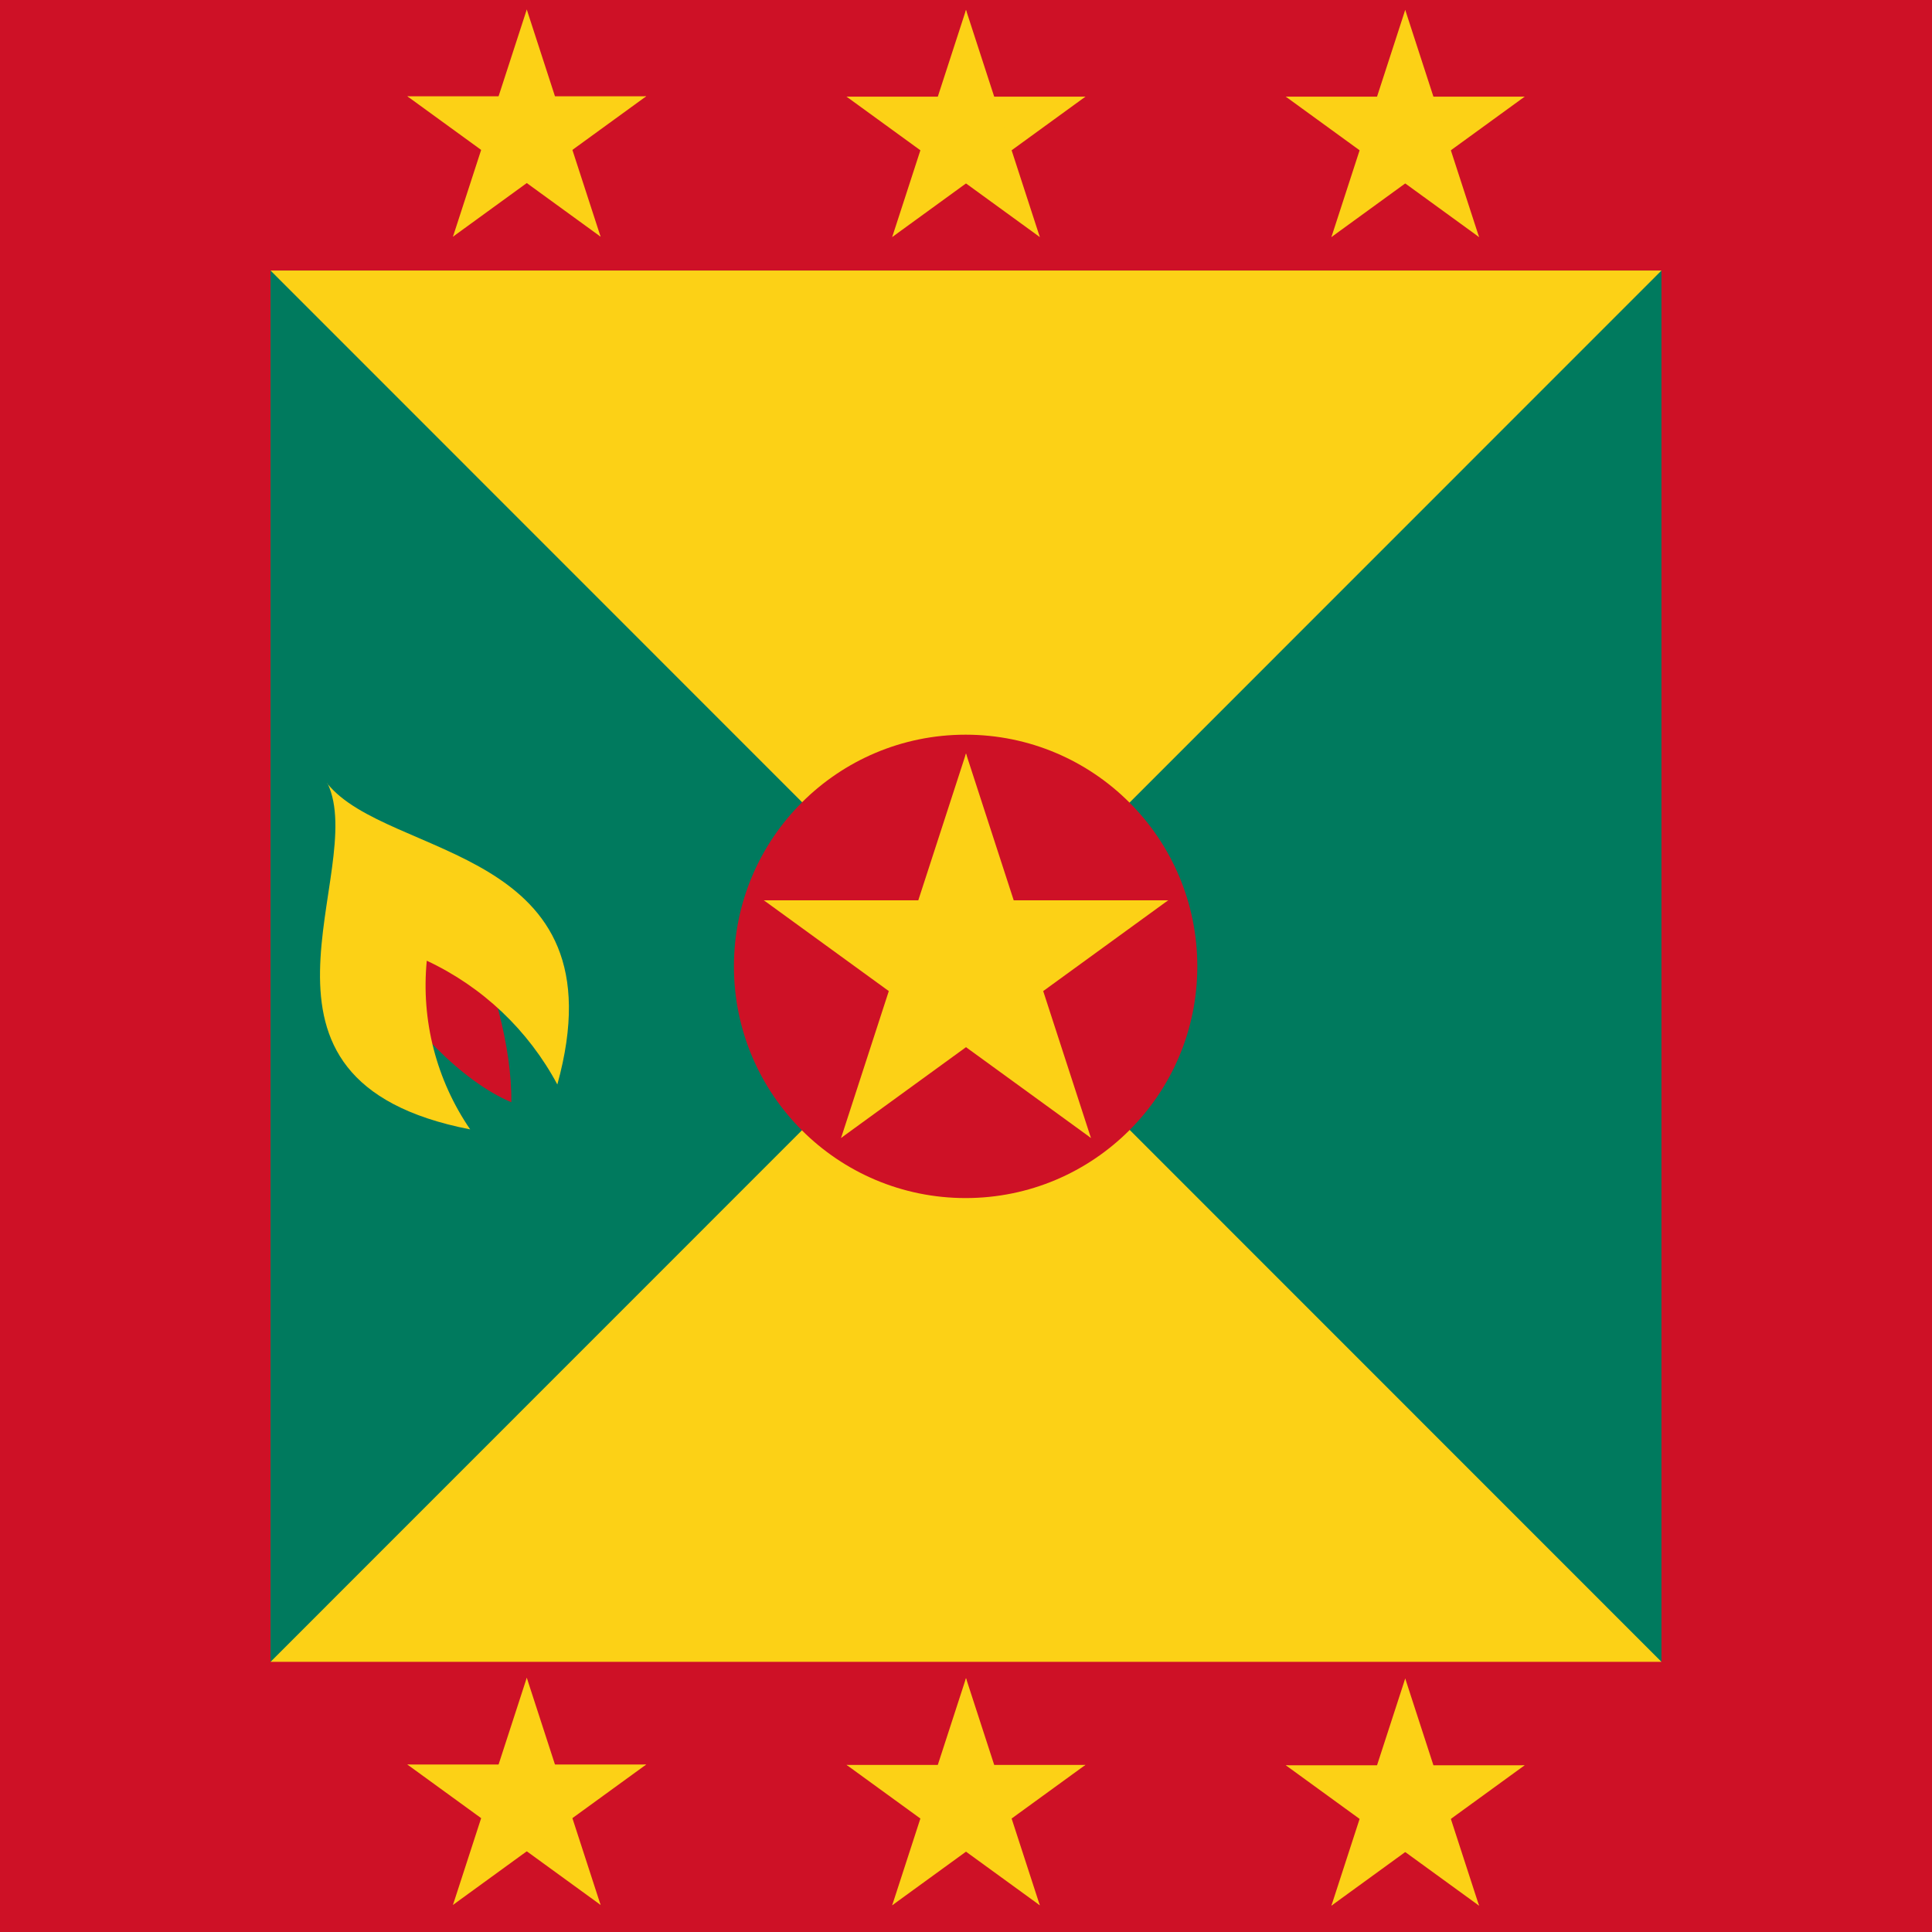
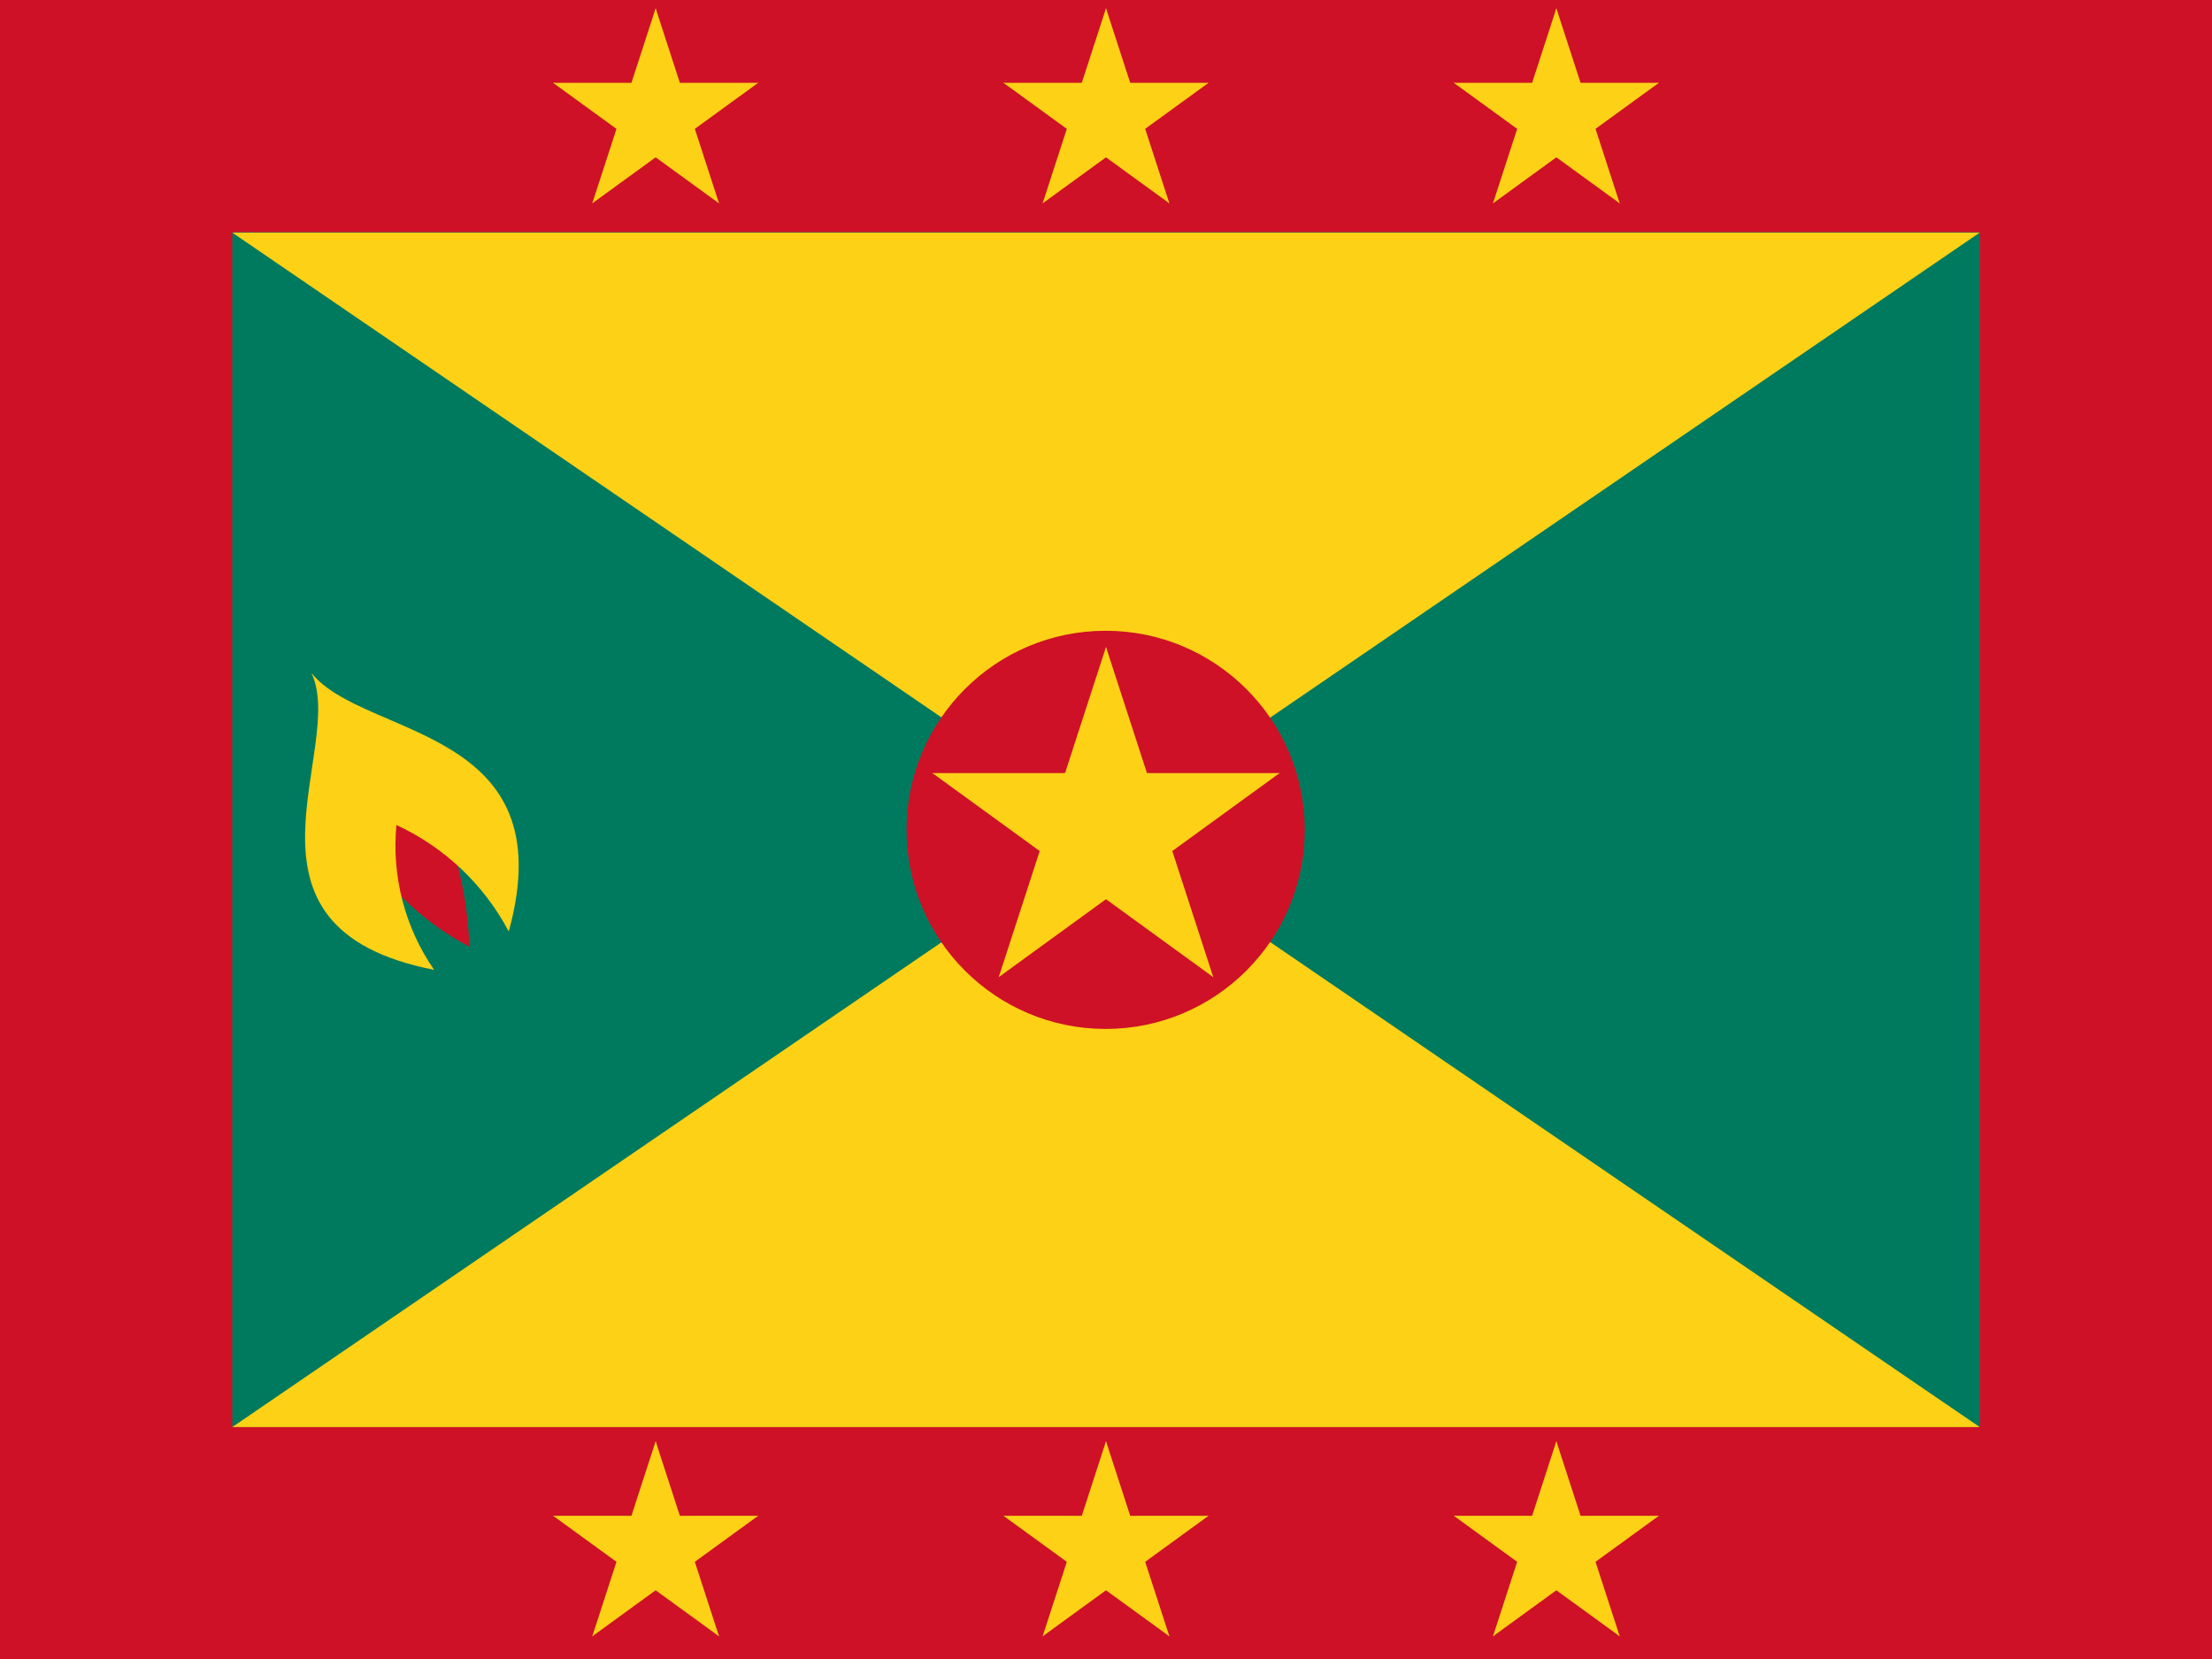
- <svg xmlns="http://www.w3.org/2000/svg" xmlns:xlink="http://www.w3.org/1999/xlink" id="flag-icon-css-gd" viewBox="0 0 512 512">
+ <svg xmlns="http://www.w3.org/2000/svg" xmlns:xlink="http://www.w3.org/1999/xlink" id="flag-icon-css-gd" viewBox="0 0 640 480">
  <defs>
    <g id="c">
      <g id="b">
        <path id="a" fill="#fcd116" d="M0-1v1h.5" transform="rotate(18 0 -1)" />
-         <use width="100%" height="100%" transform="scale(-1 1)" xlink:href="#a" />
+         <use transform="scale(-1 1)" xlink:href="#a" />
      </g>
-       <use width="100%" height="100%" transform="rotate(72)" xlink:href="#b" />
-       <use width="100%" height="100%" transform="rotate(144)" xlink:href="#b" />
-       <use width="100%" height="100%" transform="rotate(-144)" xlink:href="#b" />
-       <use width="100%" height="100%" transform="rotate(-72)" xlink:href="#b" />
+       <use transform="rotate(72)" xlink:href="#b" />
+       <use transform="rotate(144)" xlink:href="#b" />
+       <use transform="rotate(216)" xlink:href="#b" />
+       <use transform="rotate(288)" xlink:href="#b" />
    </g>
  </defs>
-   <path fill="#ce1126" d="M0 0h512v512H0z" />
-   <path fill="#007a5e" d="M71.7 71.7h368.6v368.6H71.7z" />
-   <path fill="#fcd116" d="M71.7 71.7h368.6L71.7 440.4h368.6z" />
-   <circle cx="255.9" cy="256.1" r="61.4" fill="#ce1126" />
-   <use width="100%" height="100%" transform="translate(256 256) scale(56.32)" xlink:href="#c" />
-   <use width="100%" height="100%" x="-100" transform="translate(-16.4 -.1)" xlink:href="#d" />
-   <use id="d" width="100%" height="100%" transform="translate(256 35.9) scale(33.28)" xlink:href="#c" />
-   <use width="100%" height="100%" x="100" transform="translate(16.4)" xlink:href="#d" />
-   <path fill="#ce1126" d="M99.8 256.8c7.7 14.3 22.6 29.8 35.7 35.3.2-14.5-5-33.2-12-48l-23.7 12.7z" />
-   <path fill="#fcd116" d="M86.8 207.6c11.1 23.3-29 78.7 37.8 91.7a67.5 67.5 0 0 1-11.5-44.7 75.5 75.5 0 0 1 34.6 32.8c17.5-63.4-44.8-59.5-61-79.8z" />
-   <use width="100%" height="100%" x="-100" transform="translate(-16.4 442)" xlink:href="#d" />
-   <use width="100%" height="100%" transform="translate(256 478) scale(33.28)" xlink:href="#c" />
-   <use width="100%" height="100%" x="100" transform="translate(16.4 442.2)" xlink:href="#d" />
+   <path fill="#ce1126" d="M0 0h640v480H0z" />
+   <path fill="#007a5e" d="M67.2 67.2h505.6v345.6H67.2z" />
+   <path fill="#fcd116" d="M67.2 67.3h505.6L67.2 412.9h505.6z" />
+   <circle cx="319.9" cy="240.1" r="57.6" fill="#ce1126" />
+   <use width="100%" height="100%" transform="matrix(52.8 0 0 52.8 320 240)" xlink:href="#c" />
+   <use width="100%" height="100%" x="-100" transform="translate(-30.3)" xlink:href="#d" />
+   <use id="d" width="100%" height="100%" transform="matrix(31.2 0 0 31.2 320 33.6)" xlink:href="#c" />
+   <use width="100%" height="100%" x="100" transform="translate(30.3)" xlink:href="#d" />
+   <path fill="#ce1126" d="M102.3 240.7a80.4 80.4 0 0 0 33.5 33.2 111 111 0 0 0-11.3-45l-22.2 11.8z" />
+   <path fill="#fcd116" d="M90.1 194.7c10.4 21.7-27.1 73.7 35.5 85.9a63.2 63.2 0 0 1-10.9-41.9 70 70 0 0 1 32.5 30.8c16.4-59.5-42-55.8-57.1-74.8z" />
+   <use width="100%" height="100%" x="-100" transform="translate(-30.3 414.6)" xlink:href="#d" />
+   <use width="100%" height="100%" transform="matrix(31.2 0 0 31.2 320 448.2)" xlink:href="#c" />
+   <use width="100%" height="100%" x="100" transform="translate(30.3 414.6)" xlink:href="#d" />
</svg>
